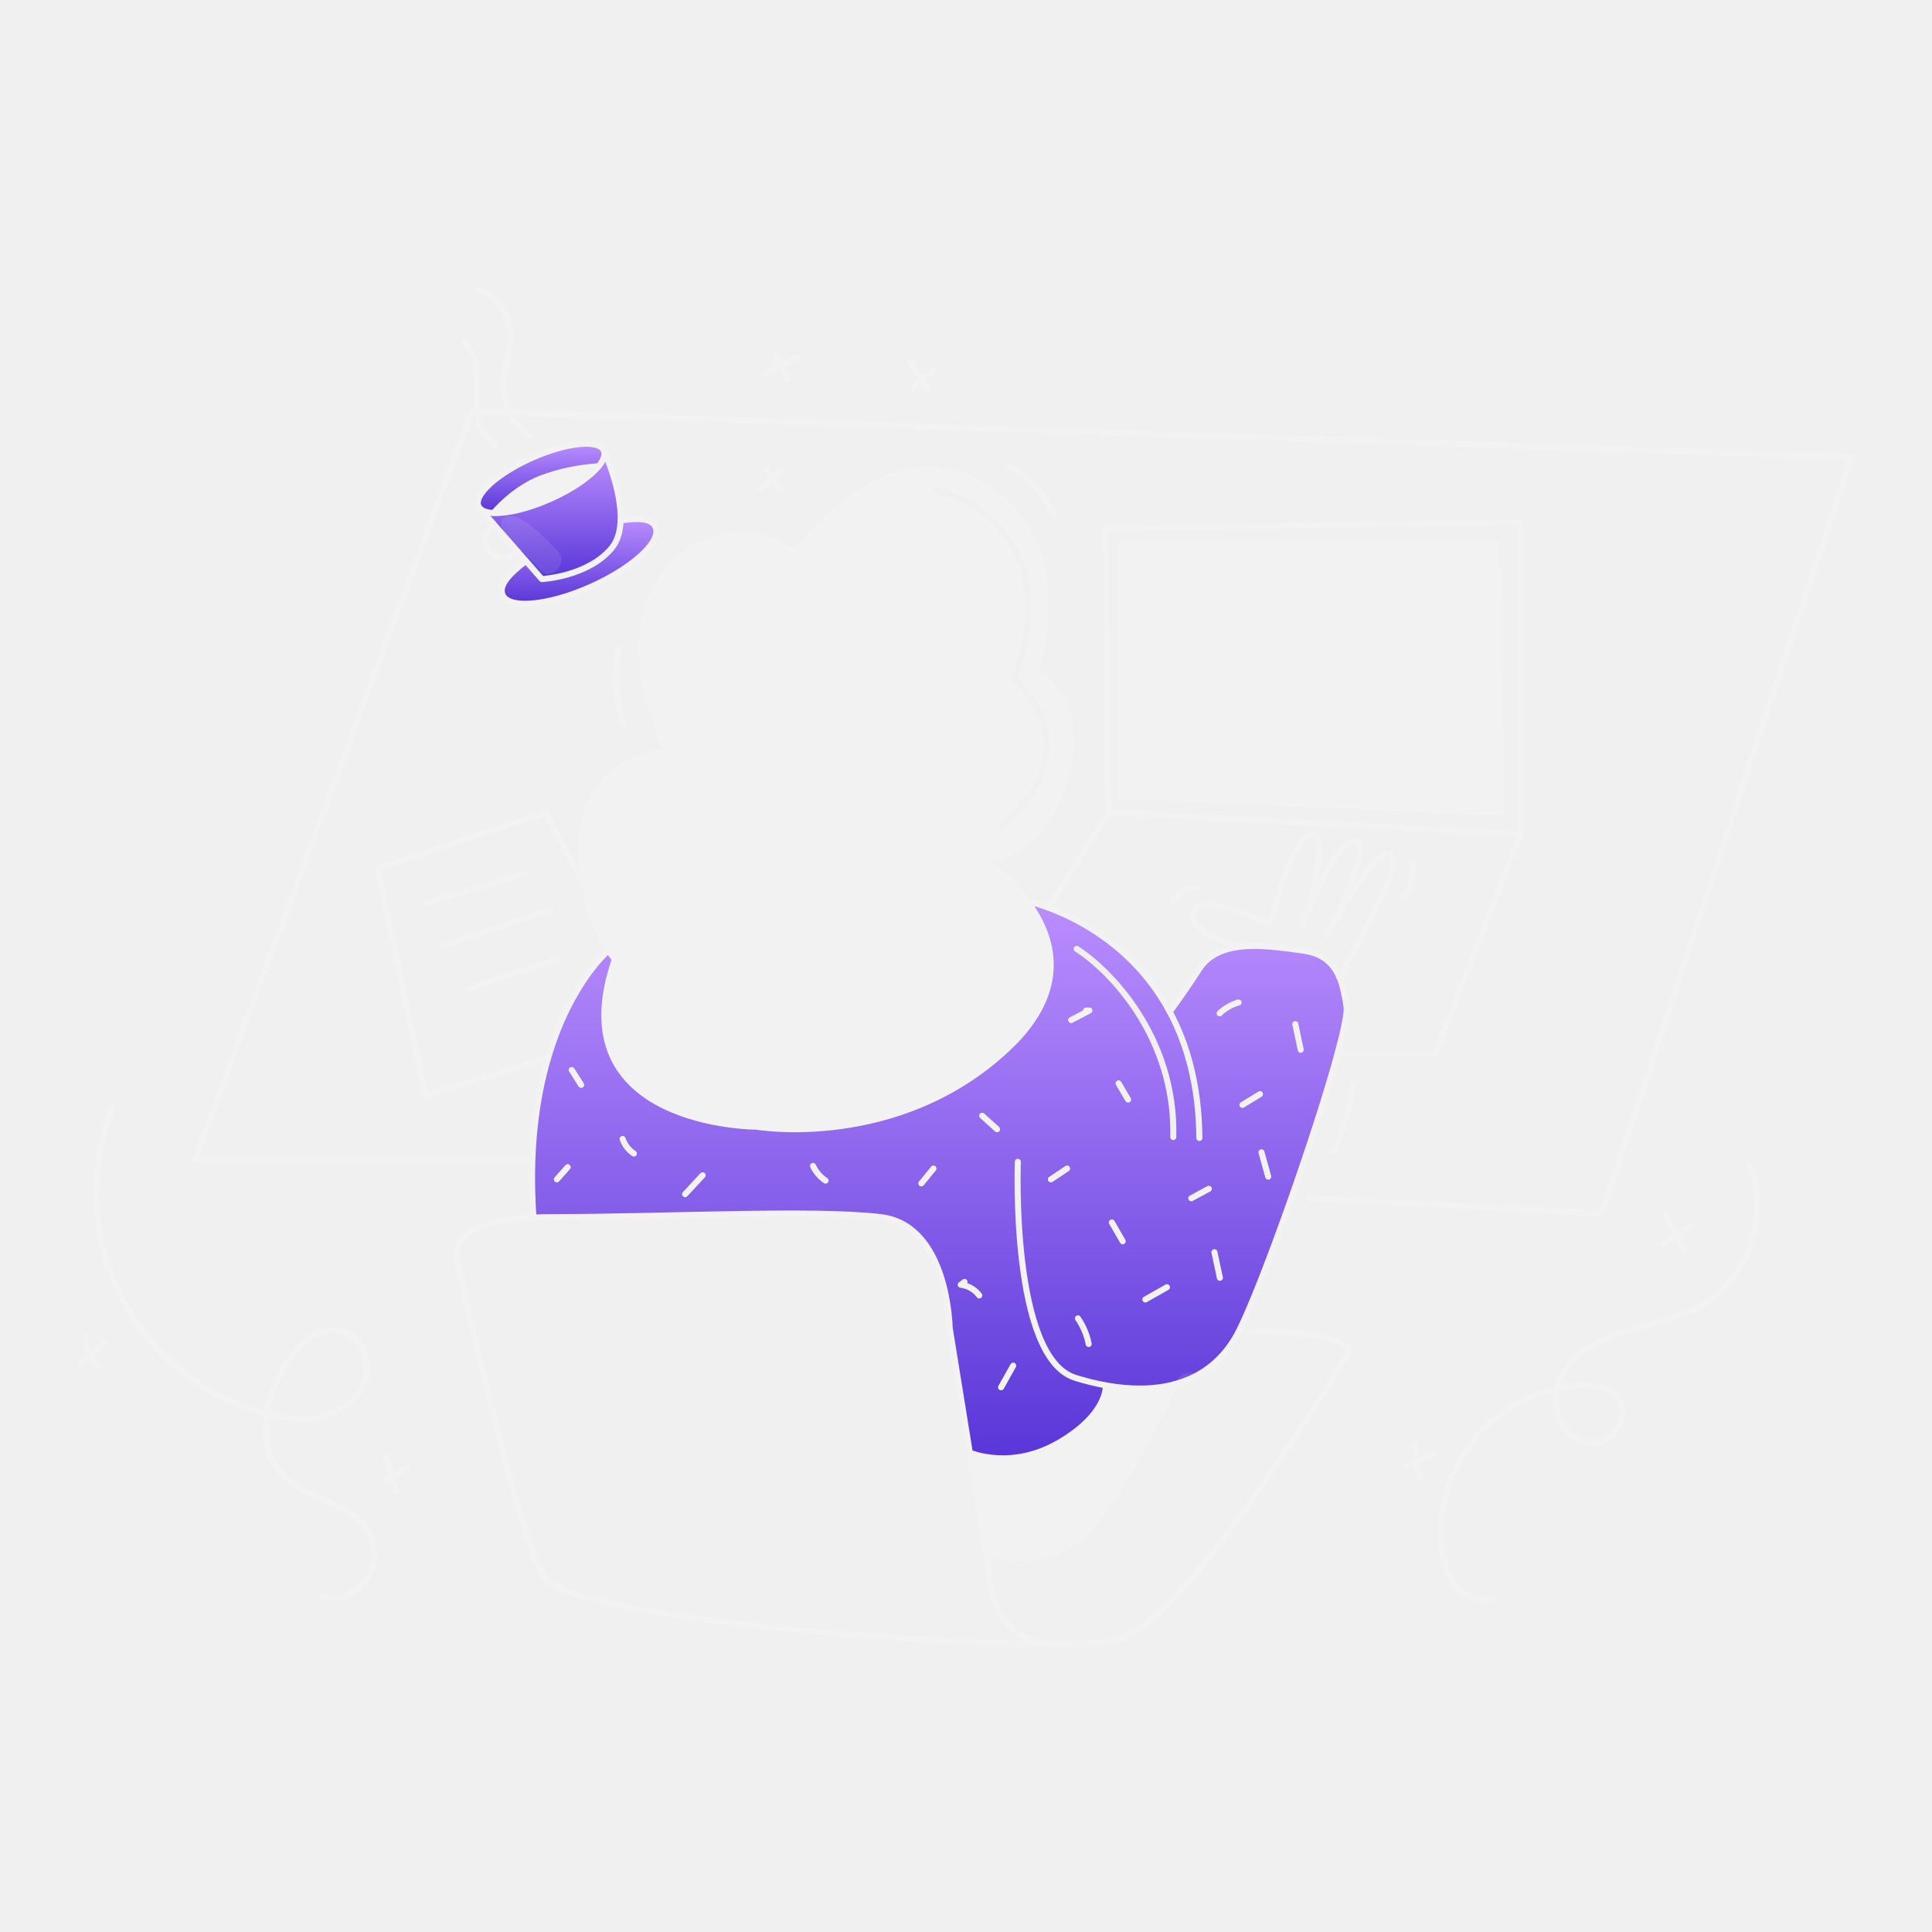
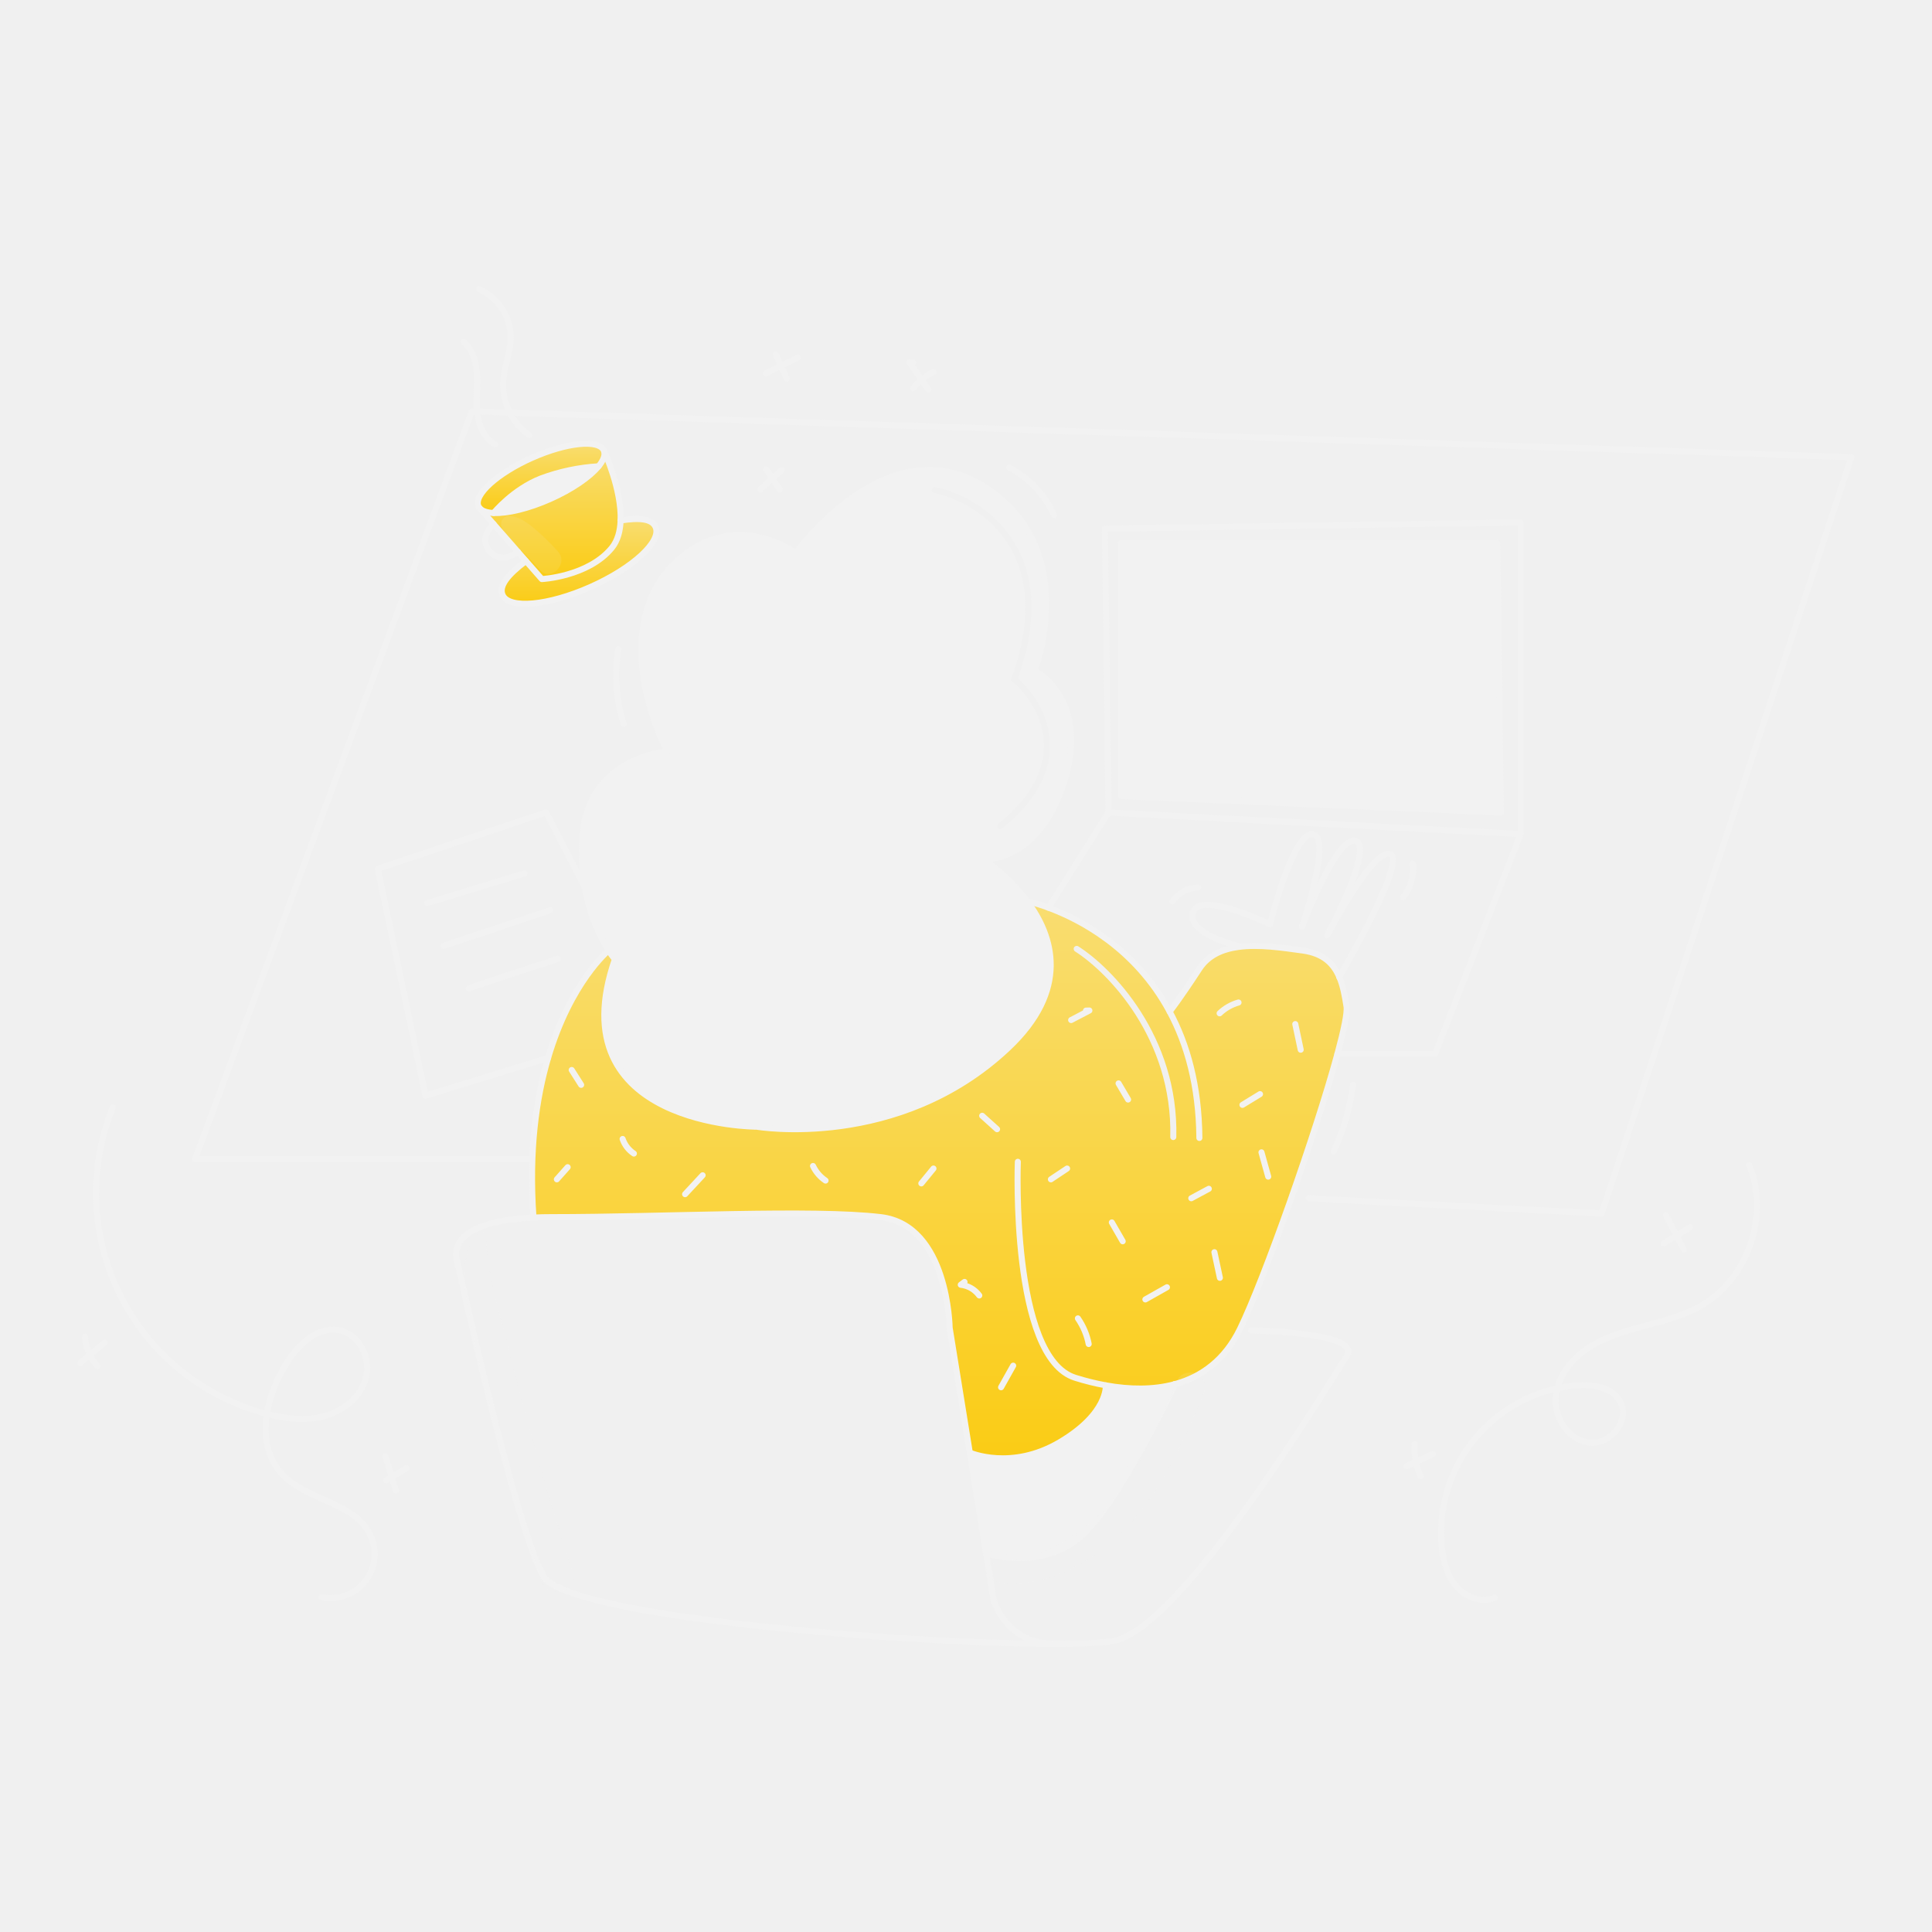
<svg xmlns="http://www.w3.org/2000/svg" width="960" height="960" viewBox="0 0 960 960" fill="none">
  <mask id="mask0_110_95" style="mask-type:luminance" maskUnits="userSpaceOnUse" x="38" y="142" width="884" height="677">
    <path d="M922 142H38V819H922V142Z" fill="white" />
  </mask>
  <g mask="url(#mask0_110_95)">
    <path fill-rule="evenodd" clip-rule="evenodd" d="M526.66 716.569C550.805 702.269 549.465 688.377 549.465 688.377C561.418 690.543 573.172 690.648 583.72 687.786L583.729 687.776C597.165 684.137 608.653 675.658 616.093 660.458C628.17 635.782 654.035 562.464 664.563 523.658C667.765 511.828 669.551 503.21 669.076 500.15C668.278 494.971 667.376 489.878 665.504 485.488V485.479C662.672 478.79 657.598 473.706 647.279 472.3C646.583 472.205 645.876 472.108 645.159 472.009C635.88 470.728 624.889 469.21 615.266 470.542C607.33 471.644 600.327 474.675 595.966 481.365C585.9 496.796 581.2 502.678 581.2 502.678C564.039 470.734 536.122 456.612 520.985 451.034C517.541 449.722 514.01 448.649 510.419 447.822C523.353 465.183 531.839 491.741 500.719 520.941C446.396 571.918 375.967 559.841 375.967 559.841C375.967 559.841 276.699 559.841 305.538 476.67C304.393 475.283 303.339 473.823 302.383 472.299C302.383 472.299 283.493 487.891 272.348 525.672C266.475 545.569 262.75 571.614 265.069 604.785L265.078 604.994C267.857 604.855 270.837 604.785 274.02 604.785C292.699 604.785 313.495 604.332 334.151 603.882C375.047 602.992 415.393 602.113 437.673 604.785C471.206 608.807 471.881 659.785 471.881 659.785L481.896 721.805C481.896 721.805 502.515 730.869 526.66 716.569ZM535.805 470.235C535.106 469.79 534.179 469.996 533.734 470.695C533.29 471.394 533.496 472.321 534.195 472.765C550.409 483.084 582.684 516.053 581.5 564.964C581.48 565.792 582.136 566.48 582.964 566.5C583.792 566.52 584.48 565.864 584.5 565.036C585.716 514.747 552.591 480.916 535.805 470.235Z" fill="url(#paint0_linear_110_95)" />
    <path fill-rule="evenodd" clip-rule="evenodd" d="M528.893 388.142C541.636 347.226 514.136 333.135 514.136 333.135C514.136 333.135 537.61 272.766 489.32 241.913C441.03 211.06 395.42 274.781 395.42 274.781C395.42 274.781 365.907 252.641 337.068 278.135C308.229 303.629 318.957 349.239 331.699 373.383C331.699 373.383 292.123 376.063 289.444 415.639C288.838 424.117 289.249 432.638 290.669 441.019L290.679 441.028C292.479 452.122 296.457 462.75 302.385 472.3C303.341 473.823 304.395 475.283 305.54 476.671C276.701 559.842 375.969 559.842 375.969 559.842C375.969 559.842 446.398 571.92 500.721 520.942C531.839 491.742 523.353 465.184 510.421 447.823H510.411C504.312 439.78 496.966 432.765 488.652 427.042C488.652 427.042 516.15 429.058 528.893 388.142ZM464.811 242.033C464 241.861 463.204 242.379 463.033 243.189C462.861 244 463.379 244.796 464.189 244.967C475.317 247.323 490.608 254.747 500.263 269.292C509.866 283.76 514.064 305.534 502.591 336.986L502.231 337.972L503.034 338.648C509.663 344.226 517.242 354.447 518.533 366.917C519.811 379.266 514.955 394.175 496.061 409.33C495.415 409.848 495.312 410.792 495.83 411.439C496.348 412.085 497.292 412.188 497.939 411.67C517.445 396.025 522.922 380.184 521.517 366.608C520.177 353.657 512.603 343.093 505.761 337.039C517.052 305.404 512.897 282.9 502.762 267.633C492.575 252.286 476.516 244.51 464.811 242.033Z" fill="#F2F2F2" />
    <path d="M743.97 269.869L745.766 403.677L557.065 395.515V269.869H743.97Z" fill="#F2F2F2" />
    <path d="M583.719 687.789C583.319 688.663 557.36 744.44 537.833 762.627C518.164 780.966 489.972 771.882 489.972 771.882L481.899 721.806C481.899 721.806 502.518 730.88 526.663 716.57C550.808 702.26 549.468 688.378 549.468 688.378C561.417 690.544 573.171 690.649 583.719 687.789Z" fill="#F2F2F2" />
    <path d="M325.749 261.869C328.913 268.976 314.461 282.298 293.48 291.638C272.499 300.978 252.925 302.784 249.761 295.677C247.785 291.239 252.203 285.614 261.278 278.811L261.344 278.744L269.23 287.744C269.23 287.744 292.207 286.575 303.961 272.293C306.935 268.673 308.18 263.837 308.37 258.629C318.052 257.137 323.944 257.811 325.749 261.869Z" fill="url(#paint1_linear_110_95)" />
    <path d="M308.37 258.628C308.18 263.836 306.935 268.672 303.961 272.292C292.207 286.574 269.231 287.743 269.231 287.743L261.344 278.743L257.391 274.243L245.291 260.437L238.591 252.788C239.903 254.07 242.231 254.764 245.291 254.897C252.091 255.197 262.509 252.769 273.417 247.913C284.325 243.057 293.105 236.948 297.429 231.693C299.586 229.071 300.641 226.657 300.289 224.728L300.413 224.709C300.413 224.709 308.949 243.273 308.37 258.628Z" fill="url(#paint2_linear_110_95)" />
    <path d="M238.6 252.785C238.227 252.441 237.93 252.023 237.726 251.559C235.218 245.924 247.133 235.139 264.332 227.49C281.531 219.841 297.522 218.197 300.032 223.841C300.158 224.123 300.248 224.42 300.298 224.725C300.65 226.654 299.598 229.068 297.438 231.69C287.674 232.266 278.05 234.293 268.884 237.705C254.807 243.188 245.3 254.899 245.3 254.899C242.236 254.761 239.908 254.067 238.6 252.785Z" fill="url(#paint3_linear_110_95)" />
    <path d="M268.879 237.706C278.045 234.295 287.669 232.267 297.433 231.691C293.109 236.946 284.333 243.056 273.421 247.911C262.509 252.766 252.1 255.2 245.3 254.9C245.3 254.9 254.807 243.189 268.879 237.706Z" fill="#F2F2F2" />
    <path d="M290.667 441.021C289.247 432.64 288.836 424.119 289.442 415.641C292.121 376.065 331.697 373.385 331.697 373.385C318.955 349.241 308.227 303.631 337.066 278.137C365.905 252.643 395.418 274.783 395.418 274.783C395.418 274.783 441.028 211.062 489.318 241.915C537.608 272.768 514.137 333.135 514.137 333.135C514.137 333.135 541.637 347.226 528.894 388.142C516.151 429.058 488.653 427.042 488.653 427.042C496.967 432.765 504.313 439.78 510.412 447.823" stroke="#F2F2F2" stroke-width="3" stroke-linecap="round" stroke-linejoin="round" />
    <path d="M510.421 447.824C523.353 465.185 531.839 491.743 500.721 520.943C446.398 571.921 375.969 559.843 375.969 559.843C375.969 559.843 276.701 559.843 305.54 476.672C304.395 475.285 303.341 473.825 302.385 472.301C296.457 462.752 292.479 452.124 290.679 441.029" stroke="#F2F2F2" stroke-width="3" stroke-linecap="round" stroke-linejoin="round" />
    <path d="M302.383 472.299C302.383 472.299 283.493 487.891 272.348 525.672C266.475 545.572 262.748 571.614 265.069 604.785" stroke="#F2F2F2" stroke-width="3" stroke-linecap="round" stroke-linejoin="round" />
    <path d="M510.411 447.824H510.421C514.013 448.651 517.543 449.724 520.987 451.036C536.124 456.614 564.041 470.736 581.202 502.68C589.82 518.719 595.74 539.243 595.968 565.441" stroke="#F2F2F2" stroke-width="3" stroke-linecap="round" stroke-linejoin="round" />
    <path d="M665.499 485.481C662.667 478.792 657.593 473.708 647.274 472.302C637.582 470.981 625.628 469.109 615.261 470.544C607.327 471.644 600.324 474.677 595.961 481.367C585.904 496.8 581.199 502.68 581.199 502.68" stroke="#F2F2F2" stroke-width="3" stroke-linecap="round" stroke-linejoin="round" />
    <path d="M583.729 687.778C597.165 684.139 608.653 675.663 616.093 660.46C628.17 635.783 654.035 562.465 664.562 523.66C667.763 511.83 669.551 503.212 669.076 500.152C668.276 494.973 667.376 489.88 665.504 485.49" stroke="#F2F2F2" stroke-width="3" stroke-linecap="round" stroke-linejoin="round" />
    <path d="M505.755 577.289C505.755 577.289 502.069 674.542 534.262 684.605C539.246 686.174 544.322 687.434 549.462 688.377C561.415 690.543 573.169 690.648 583.717 687.788" stroke="#F2F2F2" stroke-width="3" stroke-linecap="round" stroke-linejoin="round" />
    <path d="M522.555 816.787C448.639 816.607 281.793 803.437 269.991 783.198C255.909 759.053 227.061 626.253 227.061 626.253C227.061 626.253 219.317 607.172 265.078 604.999C267.853 604.857 270.834 604.788 274.02 604.79C329.683 604.79 404.141 600.762 437.673 604.79C471.205 608.818 471.881 659.79 471.881 659.79L481.896 721.81L489.973 771.886L493.673 794.833C493.673 794.833 499.28 815.933 522.55 816.792" stroke="#F2F2F2" stroke-width="3" stroke-linecap="round" stroke-linejoin="round" />
    <path d="M522.555 816.787H522.631" stroke="#F2F2F2" stroke-width="3" stroke-linecap="round" stroke-linejoin="round" />
    <path d="M621.68 661.125C621.68 661.125 677.28 661.8 669.152 673.867C661.024 685.934 587.552 809.357 553.19 815.391C547.64 816.369 536.865 816.816 522.631 816.791" stroke="#F2F2F2" stroke-width="3" stroke-linecap="round" stroke-linejoin="round" />
    <path d="M263.225 575.94H96.939L234.443 204.363L919.929 227.168L795.842 602.993L650.299 595.391" stroke="#F2F2F2" stroke-width="3" stroke-linecap="round" stroke-linejoin="round" />
    <path d="M659.46 464.823C659.471 464.803 659.484 464.784 659.498 464.766C659.546 464.661 659.698 464.385 659.916 463.966C659.992 463.814 660.078 463.653 660.173 463.472C664.088 456.156 682.968 421.758 690.76 424.352C699.407 427.231 666.06 484.538 665.504 485.479V485.488" stroke="#F2F2F2" stroke-width="3" stroke-linecap="round" stroke-linejoin="round" />
    <path d="M646.945 460.576C646.946 460.568 646.95 460.562 646.955 460.557V460.548C646.959 460.531 646.965 460.515 646.974 460.5C646.987 460.473 646.996 460.444 647.002 460.415C648.123 457.469 664.267 415.289 673.551 417.874C682.16 420.274 664.039 456.044 660.172 463.474" stroke="#F2F2F2" stroke-width="3" stroke-linecap="round" stroke-linejoin="round" />
    <path d="M615.19 470.03C615.19 470.03 589.259 463.93 592.832 453.202C596.405 442.474 631.068 459.235 631.068 459.235C631.068 459.235 642.468 413.179 652.305 414.519C661.798 415.811 647.991 457.458 647.005 460.419" stroke="#F2F2F2" stroke-width="3" stroke-linecap="round" stroke-linejoin="round" />
    <path d="M664.552 523.66H664.562H713.117L755.601 414.491V259.58L549.017 262.715L550.804 403.678L520.986 451.036" stroke="#F2F2F2" stroke-width="3" stroke-linecap="round" stroke-linejoin="round" />
    <path d="M550.805 403.678L755.602 414.491" stroke="#F2F2F2" stroke-width="3" stroke-linecap="round" stroke-linejoin="round" />
    <path d="M557.065 269.869V395.515L745.766 403.677L743.97 269.869H557.065Z" stroke="#F2F2F2" stroke-width="3" stroke-linecap="round" stroke-linejoin="round" />
    <path d="M290.677 441.03L290.667 441.021L271.331 403.678L187.713 431.737L211.411 544.422L272.348 525.675" stroke="#F2F2F2" stroke-width="3" stroke-linecap="round" stroke-linejoin="round" />
    <path d="M238.6 252.785C238.227 252.441 237.93 252.023 237.726 251.559C235.218 245.924 247.133 235.139 264.332 227.49C281.531 219.841 297.522 218.197 300.032 223.841C300.158 224.123 300.248 224.42 300.298 224.725C300.65 226.654 299.598 229.068 297.438 231.69C293.114 236.945 284.338 243.055 273.426 247.91C262.514 252.765 252.1 255.199 245.3 254.899C242.236 254.761 239.908 254.067 238.6 252.785Z" stroke="#F2F2F2" stroke-width="3" stroke-linecap="round" stroke-linejoin="round" />
    <path d="M238.234 252.376L238.595 252.785L245.295 260.434L257.395 274.24L261.348 278.74L269.235 287.74C269.235 287.74 292.211 286.571 303.965 272.289C306.939 268.669 308.184 263.833 308.374 258.625C308.953 243.27 300.421 224.703 300.421 224.703" stroke="#F2F2F2" stroke-width="3" stroke-linecap="round" stroke-linejoin="round" />
    <path d="M308.3 258.639C308.319 258.639 308.348 258.629 308.367 258.629C318.049 257.138 323.941 257.812 325.746 261.87C328.91 268.977 314.458 282.299 293.477 291.639C272.496 300.979 252.922 302.785 249.758 295.678C247.782 291.24 252.2 285.615 261.275 278.812" stroke="#F2F2F2" stroke-width="3" stroke-linecap="round" stroke-linejoin="round" />
    <path d="M245.3 260.434C245.3 260.434 237.452 266.895 243.238 273.87C249.024 280.845 257.396 274.24 257.396 274.24" stroke="#F2F2F2" stroke-width="3" stroke-linecap="round" stroke-linejoin="round" />
    <path d="M245.3 254.899C245.3 254.899 254.812 243.193 268.884 237.71C278.05 234.299 287.674 232.271 297.438 231.695" stroke="#F2F2F2" stroke-width="3" stroke-linecap="round" stroke-linejoin="round" />
    <path d="M212.304 448.726L260.603 433.969" stroke="#F2F2F2" stroke-width="3" stroke-linecap="round" stroke-linejoin="round" />
    <path d="M220.352 470.031L273.317 452.309" stroke="#F2F2F2" stroke-width="3" stroke-linecap="round" stroke-linejoin="round" />
    <path d="M232.876 491.21C234.662 490.316 277.146 476.453 277.146 476.453" stroke="#F2F2F2" stroke-width="3" stroke-linecap="round" stroke-linejoin="round" />
    <path d="M489.973 771.882C489.973 771.882 518.165 780.966 537.834 762.627C557.361 744.44 583.321 688.663 583.72 687.789L583.729 687.779" stroke="#F2F2F2" stroke-width="3" stroke-linecap="round" stroke-linejoin="round" />
    <path d="M481.899 721.805C481.899 721.805 502.518 730.879 526.663 716.569C550.808 702.259 549.468 688.377 549.468 688.377" stroke="#F2F2F2" stroke-width="3" stroke-linecap="round" stroke-linejoin="round" />
    <path d="M662.622 572.157C667.61 561.711 670.875 550.526 672.292 539.037" stroke="#F2F2F2" stroke-width="3" stroke-linecap="round" stroke-linejoin="round" />
    <path d="M309.935 359.7C306.045 347.728 305.12 334.99 307.241 322.582" stroke="#F2F2F2" stroke-width="3" stroke-linecap="round" stroke-linejoin="round" />
    <path d="M263.077 216.304C258.79 213.3 255.343 209.25 253.062 204.539C250.781 199.827 249.742 194.611 250.044 189.385C250.55 182.052 253.725 175.046 253.789 167.696C253.753 162.611 252.254 157.644 249.472 153.387C246.69 149.13 242.742 145.764 238.1 143.689" stroke="#F2F2F2" stroke-width="3" stroke-linecap="round" stroke-linejoin="round" />
    <path d="M246.09 220.855C240.633 217.896 237.912 211.478 237.19 205.313C236.468 199.148 237.348 192.906 237.07 186.705C236.792 180.504 235.097 173.93 230.39 169.883" stroke="#F2F2F2" stroke-width="3" stroke-linecap="round" stroke-linejoin="round" />
    <path d="M523.737 255.91C519.154 245.796 511.322 237.503 501.486 232.35" stroke="#F2F2F2" stroke-width="3" stroke-linecap="round" stroke-linejoin="round" />
    <path d="M646.314 521.605L643.621 508.863" stroke="#F2F2F2" stroke-width="3" stroke-linecap="round" stroke-linejoin="round" />
    <path d="M606.026 503.505C608.669 500.973 611.894 499.13 615.417 498.139" stroke="#F2F2F2" stroke-width="3" stroke-linecap="round" stroke-linejoin="round" />
    <path d="M617.362 549.004L626.097 543.664" stroke="#F2F2F2" stroke-width="3" stroke-linecap="round" stroke-linejoin="round" />
    <path d="M630.173 584.664L626.819 572.59" stroke="#F2F2F2" stroke-width="3" stroke-linecap="round" stroke-linejoin="round" />
    <path d="M591.941 595.4L600.661 590.705" stroke="#F2F2F2" stroke-width="3" stroke-linecap="round" stroke-linejoin="round" />
    <path d="M606.155 634.94L603.432 622.205" stroke="#F2F2F2" stroke-width="3" stroke-linecap="round" stroke-linejoin="round" />
    <path d="M569.127 645.681L579.849 639.629" stroke="#F2F2F2" stroke-width="3" stroke-linecap="round" stroke-linejoin="round" />
    <path d="M540.966 667.834C540.079 663.26 538.251 658.921 535.6 655.09" stroke="#F2F2F2" stroke-width="3" stroke-linecap="round" stroke-linejoin="round" />
    <path d="M557.862 616.784L552.462 607.412" stroke="#F2F2F2" stroke-width="3" stroke-linecap="round" stroke-linejoin="round" />
    <path d="M522.186 586.005L530.235 580.639" stroke="#F2F2F2" stroke-width="3" stroke-linecap="round" stroke-linejoin="round" />
    <path d="M560.543 546.357L555.813 538.328" stroke="#F2F2F2" stroke-width="3" stroke-linecap="round" stroke-linejoin="round" />
    <path d="M532.247 506.858L541.312 502.117L539.625 502.163" stroke="#F2F2F2" stroke-width="3" stroke-linecap="round" stroke-linejoin="round" />
    <path d="M495.437 561.099L488.037 554.42" stroke="#F2F2F2" stroke-width="3" stroke-linecap="round" stroke-linejoin="round" />
    <path d="M497.425 689.328L503.447 678.588" stroke="#F2F2F2" stroke-width="3" stroke-linecap="round" stroke-linejoin="round" />
    <path d="M486.6 643.716C485.516 642.241 484.138 641.007 482.553 640.091C480.968 639.176 479.211 638.599 477.392 638.397L479.263 636.979" stroke="#F2F2F2" stroke-width="3" stroke-linecap="round" stroke-linejoin="round" />
    <path d="M457.8 588.017L463.836 580.639" stroke="#F2F2F2" stroke-width="3" stroke-linecap="round" stroke-linejoin="round" />
    <path d="M410.21 586.62C407.521 584.807 405.371 582.302 403.985 579.369" stroke="#F2F2F2" stroke-width="3" stroke-linecap="round" stroke-linejoin="round" />
    <path d="M340.418 593.382L349.137 583.992" stroke="#F2F2F2" stroke-width="3" stroke-linecap="round" stroke-linejoin="round" />
    <path d="M314.974 573.194C312.359 571.464 310.391 568.914 309.381 565.945" stroke="#F2F2F2" stroke-width="3" stroke-linecap="round" stroke-linejoin="round" />
    <path d="M276.699 586.004L282.065 579.967" stroke="#F2F2F2" stroke-width="3" stroke-linecap="round" stroke-linejoin="round" />
    <path d="M288.771 539.054L284.076 531.676" stroke="#F2F2F2" stroke-width="3" stroke-linecap="round" stroke-linejoin="round" />
    <path d="M387.43 243.221L380.753 233.139" stroke="#F2F2F2" stroke-width="3" stroke-linecap="round" stroke-linejoin="round" />
    <path d="M377.857 243.126L388.463 233.596" stroke="#F2F2F2" stroke-width="3" stroke-linecap="round" stroke-linejoin="round" />
    <path d="M453.771 192.955C456.437 189.511 459.886 186.752 463.832 184.906" stroke="#F2F2F2" stroke-width="3" stroke-linecap="round" stroke-linejoin="round" />
    <path d="M461.311 193.513L451.854 179.973C451.935 180.143 452.058 180.29 452.212 180.399C452.365 180.508 452.544 180.576 452.732 180.596C452.919 180.617 453.109 180.588 453.282 180.514C453.455 180.44 453.607 180.322 453.721 180.173" stroke="#F2F2F2" stroke-width="3" stroke-linecap="round" stroke-linejoin="round" />
    <path d="M697.223 445.8C699.1 443.471 700.488 440.787 701.303 437.908C702.117 435.03 702.342 432.016 701.964 429.049" stroke="#F2F2F2" stroke-width="3" stroke-linecap="round" stroke-linejoin="round" />
    <path d="M582.59 447.86C584.003 445.784 585.894 444.079 588.105 442.888C590.315 441.697 592.779 441.054 595.29 441.016" stroke="#F2F2F2" stroke-width="3" stroke-linecap="round" stroke-linejoin="round" />
    <path d="M56.066 550.193C50.008 565.111 47.197 581.148 47.82 597.236C48.444 613.325 52.486 629.096 59.68 643.5C66.873 657.905 77.052 670.612 89.539 680.776C102.026 690.939 116.535 698.327 132.1 702.446C141.718 704.992 151.993 706.246 161.568 703.546C171.143 700.846 179.863 693.532 182.037 683.824C184.211 674.116 178.093 662.664 168.295 660.936C157.614 659.053 148.251 668.174 142.424 677.321C131.768 694.051 126.651 717.977 140.181 732.482C152.381 745.566 175.702 746.301 183.787 762.262C185.654 765.948 186.442 770.086 186.06 774.2C185.678 778.314 184.142 782.236 181.629 785.515C179.115 788.794 175.727 791.296 171.854 792.734C167.98 794.171 163.78 794.486 159.736 793.64" stroke="#F2F2F2" stroke-width="3" stroke-linecap="round" stroke-linejoin="round" />
    <path d="M742.871 793.889C736.243 796.689 728.201 793.636 723.532 788.162C718.863 782.688 717.021 775.332 716.38 768.162C714.644 748.751 720.687 729.445 733.181 714.488C745.674 699.531 763.595 690.147 783.005 688.399C791.305 687.651 801.155 689.19 805.123 696.514C809.959 705.443 800.699 717.482 790.563 716.875C780.427 716.268 772.736 705.821 772.963 695.67C773.19 685.519 779.781 676.342 788.11 670.534C796.439 664.726 806.374 661.754 816.178 659.113C825.982 656.472 835.984 654.02 844.841 649.054C868.441 635.82 879.507 603.927 869.17 578.92" stroke="#F2F2F2" stroke-width="3" stroke-linecap="round" stroke-linejoin="round" />
    <path d="M826.699 617.865L839.778 609.816" stroke="#F2F2F2" stroke-width="3" stroke-linecap="round" stroke-linejoin="round" />
    <path d="M836.7 620.915L827.718 603.773" stroke="#F2F2F2" stroke-width="3" stroke-linecap="round" stroke-linejoin="round" />
    <path d="M698.924 728.535L712 722.5" stroke="#F2F2F2" stroke-width="3" stroke-linecap="round" stroke-linejoin="round" />
    <path d="M705.96 733.569C703.56 728.56 702.53 723.005 702.975 717.469" stroke="#F2F2F2" stroke-width="3" stroke-linecap="round" stroke-linejoin="round" />
    <path d="M191.851 735.577L201.912 729.541" stroke="#F2F2F2" stroke-width="3" stroke-linecap="round" stroke-linejoin="round" />
    <path d="M196.7 740.665L191.548 723.6" stroke="#F2F2F2" stroke-width="3" stroke-linecap="round" stroke-linejoin="round" />
    <path d="M39.93 677.224L52 667.164" stroke="#F2F2F2" stroke-width="3" stroke-linecap="round" stroke-linejoin="round" />
    <path d="M48.436 678.829C44.831 674.759 42.663 669.616 42.265 664.193" stroke="#F2F2F2" stroke-width="3" stroke-linecap="round" stroke-linejoin="round" />
    <path d="M390.95 188.158L385.5 176.125" stroke="#F2F2F2" stroke-width="3" stroke-linecap="round" stroke-linejoin="round" />
    <path d="M380.63 185.515L396.469 177.623" stroke="#F2F2F2" stroke-width="3" stroke-linecap="round" stroke-linejoin="round" />
    <g opacity="0.1">
      <path d="M249.121 261.313C250.837 266.04 254.29 268.973 257.832 272.362C261.423 275.797 264.864 279.415 268.175 283.12C273.694 289.296 282.752 280.187 277.257 274.038C273.787 270.143 270.052 266.492 266.08 263.11C262.088 259.721 258.305 256.763 252.918 256.328C252.312 256.332 251.716 256.474 251.174 256.744C250.632 257.015 250.16 257.406 249.793 257.887C249.426 258.368 249.174 258.928 249.057 259.522C248.94 260.116 248.961 260.728 249.118 261.313H249.121Z" fill="#F2F2F2" />
    </g>
    <g opacity="0.1">
      <path d="M492.031 784.157C496.795 787.575 504.117 786.993 509.654 786.391C515.443 785.719 521.119 784.286 526.533 782.127C538.333 777.519 549.019 769.893 557.933 760.959C576.768 742.09 587.541 717.137 597.882 693.014C599.46 689.334 598.948 685.165 595.242 682.945C592.168 681.103 586.726 681.932 585.173 685.585C575.817 707.592 566.25 730.551 550.057 748.545C542.586 756.936 533.56 763.801 523.478 768.76C518.536 771.147 513.347 772.985 508.005 774.239C502.819 775.485 496.805 775.254 492.027 777.681C489.303 779.065 489.91 782.638 492.027 784.157H492.031Z" fill="#F2F2F2" />
    </g>
    <g opacity="0.1">
      <path d="M237.786 612.855C233.353 617.183 231.533 623.843 230.84 629.774C230.018 636.806 231.481 643.939 232.714 650.874C235.434 666.161 238.991 681.244 242.742 696.307C250.232 726.381 259.194 756.094 268.996 785.49C272.281 795.341 287.939 791.126 284.636 781.179C275.37 753.279 267.164 725.085 259.503 696.709C255.717 682.685 252.417 668.536 248.647 654.509C246.914 648.059 245.026 641.587 243.924 634.99C243.342 631.506 243.001 628.074 242.534 624.59C242.298 622.832 241.592 621.343 241.634 619.519C241.676 617.84 242.083 616.319 242.023 614.619C242.009 614.134 241.856 613.663 241.581 613.263C241.305 612.863 240.92 612.551 240.472 612.365C240.023 612.179 239.531 612.127 239.053 612.216C238.576 612.304 238.134 612.528 237.782 612.862L237.786 612.855Z" fill="#F2F2F2" />
    </g>
  </g>
  <defs>
    <linearGradient id="paint0_linear_110_95" x1="466.761" y1="447.822" x2="466.761" y2="724.638" gradientUnits="userSpaceOnUse">
-       <stop stop-color="#BA8EFF" />
-       <stop offset="1" stop-color="#5936D8" />
+       <stop stop-color="#F9DD71" />
+       <stop offset="1" stop-color="#FACC15" />
    </linearGradient>
    <linearGradient id="paint1_linear_110_95" x1="287.74" y1="257.902" x2="287.74" y2="300.019" gradientUnits="userSpaceOnUse">
-       <stop stop-color="#BA8EFF" />
-       <stop offset="1" stop-color="#5936D8" />
+       <stop stop-color="#F9DD71" />
+       <stop offset="1" stop-color="#FACC15" />
    </linearGradient>
    <linearGradient id="paint2_linear_110_95" x1="273.494" y1="224.709" x2="273.494" y2="287.743" gradientUnits="userSpaceOnUse">
-       <stop stop-color="#BA8EFF" />
-       <stop offset="1" stop-color="#5936D8" />
+       <stop stop-color="#F9DD71" />
+       <stop offset="1" stop-color="#FACC15" />
    </linearGradient>
    <linearGradient id="paint3_linear_110_95" x1="268.879" y1="220.484" x2="268.879" y2="254.899" gradientUnits="userSpaceOnUse">
-       <stop stop-color="#BA8EFF" />
-       <stop offset="1" stop-color="#5936D8" />
+       <stop stop-color="#F9DD71" />
+       <stop offset="1" stop-color="#FACC15" />
    </linearGradient>
  </defs>
</svg>
